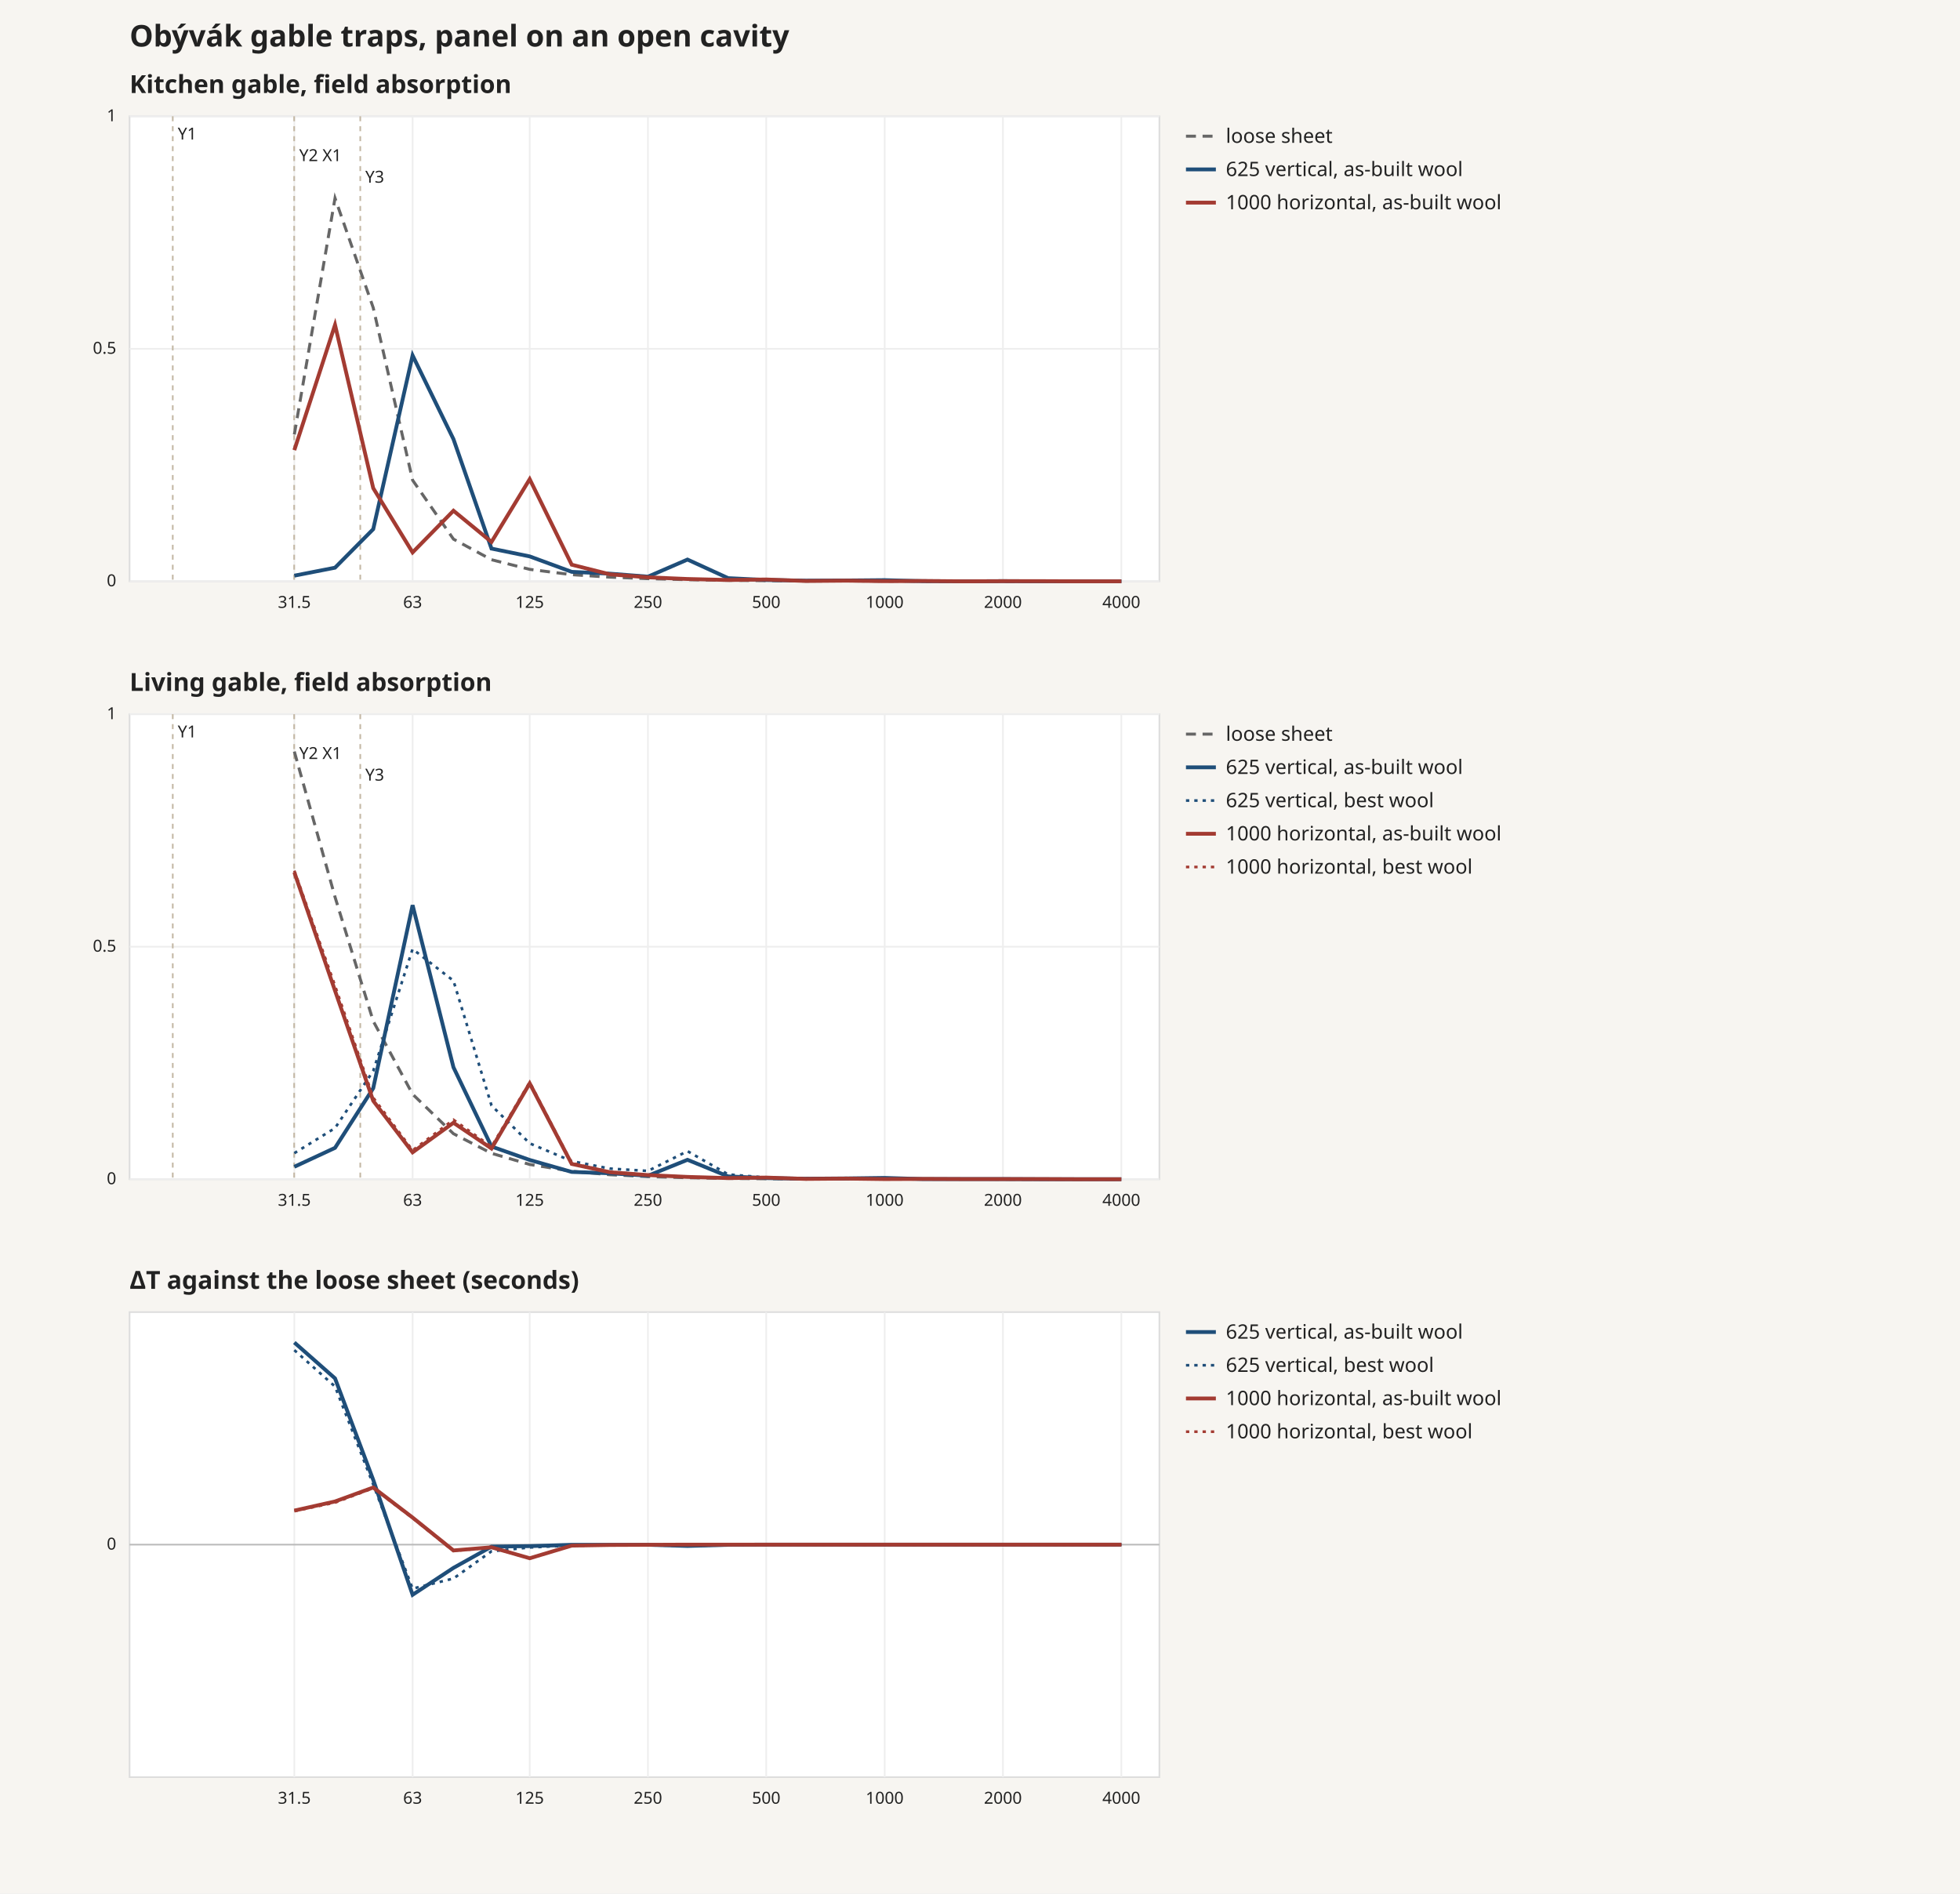
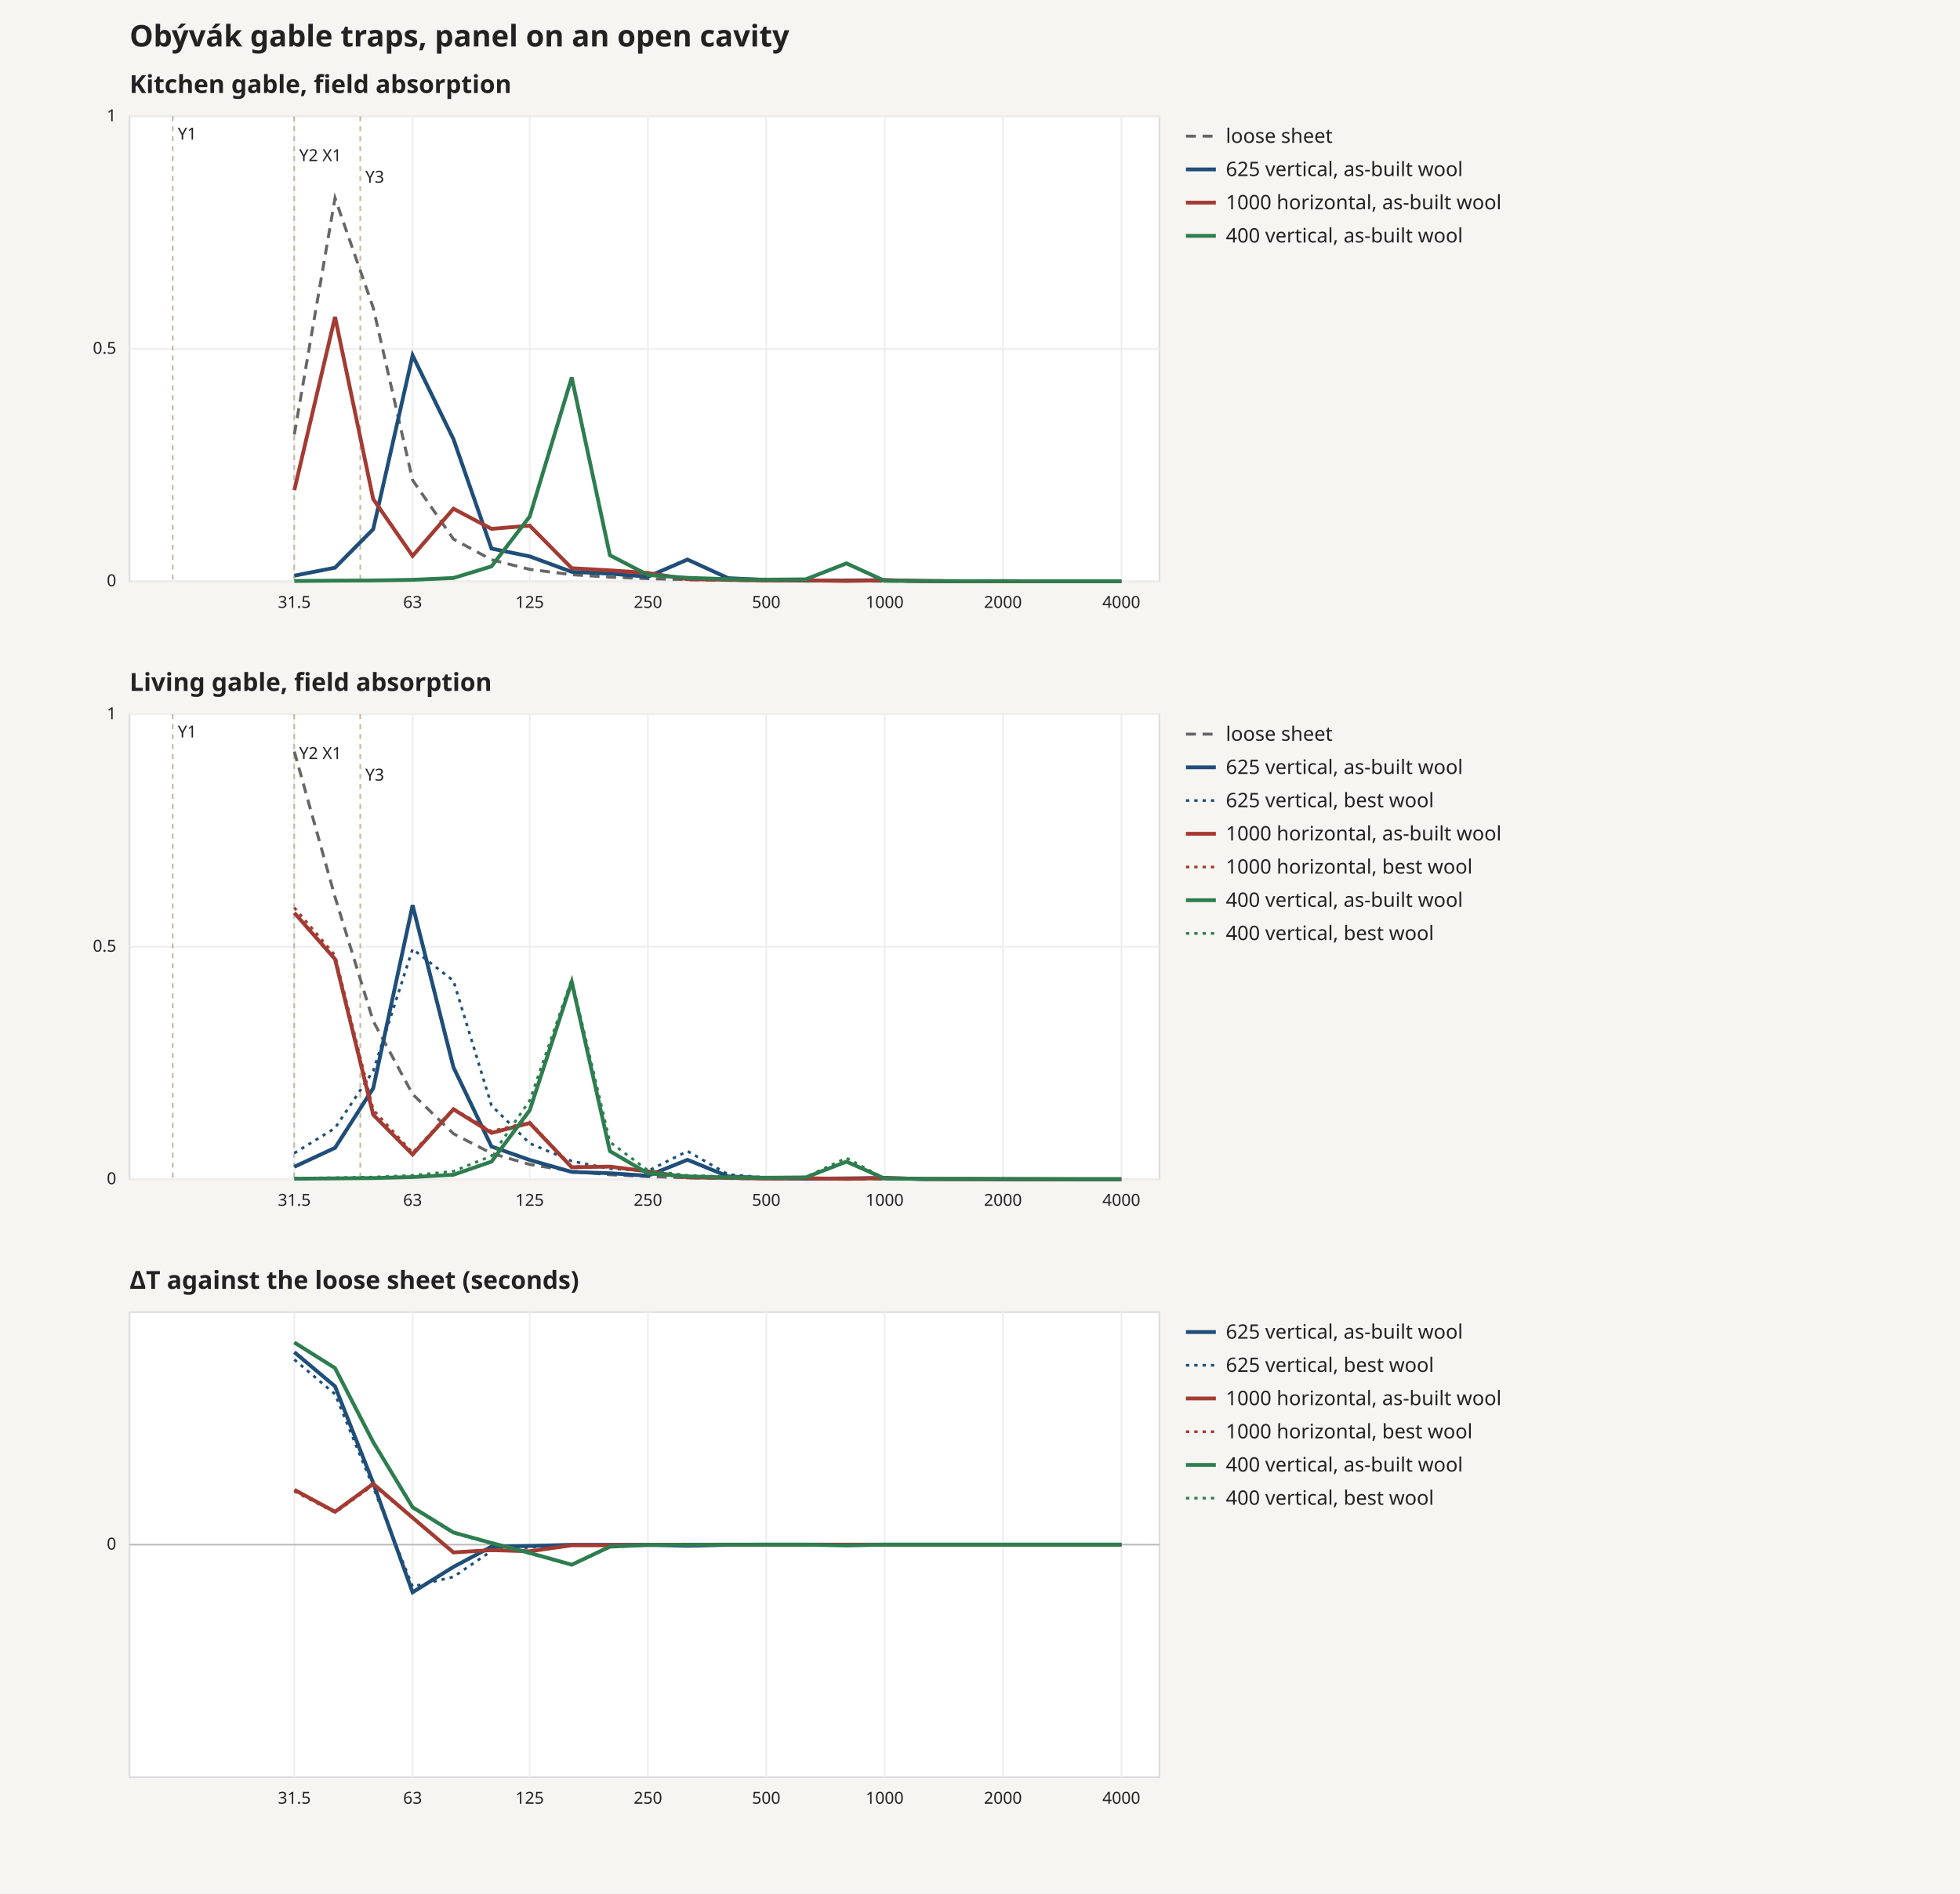
<svg xmlns="http://www.w3.org/2000/svg" width="1180" height="1140" viewBox="0 0 1180 1140">
  <rect width="100%" height="100%" fill="#f7f5f1" />
  <style>text{font-family:system-ui,sans-serif;fill:#222}</style>
  <text x="78" y="28" font-size="18" font-weight="600">Obývák gable traps, panel on an open cavity</text>
  <text x="78" y="56" font-size="15" font-weight="600">Kitchen gable, field absorption</text>
  <rect x="78" y="70" width="620" height="280" fill="#fff" stroke="#ddd" />
  <line x1="177.2" y1="70" x2="177.2" y2="350" stroke="#eee" />
  <text x="177.2" y="366" font-size="10" text-anchor="middle">31.5</text>
  <line x1="248.4" y1="70" x2="248.4" y2="350" stroke="#eee" />
  <text x="248.4" y="366" font-size="10" text-anchor="middle">63</text>
  <line x1="318.9" y1="70" x2="318.9" y2="350" stroke="#eee" />
  <text x="318.9" y="366" font-size="10" text-anchor="middle">125</text>
  <line x1="390.1" y1="70" x2="390.1" y2="350" stroke="#eee" />
  <text x="390.1" y="366" font-size="10" text-anchor="middle">250</text>
  <line x1="461.3" y1="70" x2="461.3" y2="350" stroke="#eee" />
  <text x="461.3" y="366" font-size="10" text-anchor="middle">500</text>
  <line x1="532.6" y1="70" x2="532.6" y2="350" stroke="#eee" />
  <text x="532.6" y="366" font-size="10" text-anchor="middle">1000</text>
  <line x1="603.8" y1="70" x2="603.8" y2="350" stroke="#eee" />
  <text x="603.8" y="366" font-size="10" text-anchor="middle">2000</text>
  <line x1="675.1" y1="70" x2="675.1" y2="350" stroke="#eee" />
  <text x="675.1" y="366" font-size="10" text-anchor="middle">4000</text>
  <line x1="78" y1="350.0" x2="698" y2="350.0" stroke="#eee" />
  <text x="70" y="353.0" font-size="10" text-anchor="end">0</text>
  <line x1="78" y1="210.0" x2="698" y2="210.0" stroke="#eee" />
  <text x="70" y="213.0" font-size="10" text-anchor="end">0.5</text>
  <line x1="78" y1="70.0" x2="698" y2="70.0" stroke="#eee" />
  <text x="70" y="73.0" font-size="10" text-anchor="end">1</text>
  <line x1="104.0" y1="70" x2="104.0" y2="350" stroke="#c4b8a5" stroke-dasharray="3 3" />
  <text x="107.0" y="84.0" font-size="10" fill="#7a6a52">Y1</text>
  <line x1="177.1" y1="70" x2="177.1" y2="350" stroke="#c4b8a5" stroke-dasharray="3 3" />
  <text x="180.1" y="97.0" font-size="10" fill="#7a6a52">Y2 X1</text>
  <line x1="216.9" y1="70" x2="216.9" y2="350" stroke="#c4b8a5" stroke-dasharray="3 3" />
  <text x="219.9" y="110.0" font-size="10" fill="#7a6a52">Y3</text>
  <path d="M177.2,261.6 L201.7,119.3 L224.7,185.3 L248.4,289.1 L273.0,324.6 L295.9,337.0 L318.9,342.8 L344.2,346.0 L367.2,347.5 L390.1,348.4 L413.9,349.0 L438.4,349.4 L461.3,349.6 L485.1,349.7 L509.6,349.8 L532.6,349.9 L555.5,349.9 L580.9,350.0 L603.8,350.0 L626.8,350.0 L650.5,350.0 L675.1,350.0" fill="none" stroke="#666666" stroke-width="1.8" stroke-dasharray="6 4" />
  <line x1="714" y1="82" x2="732" y2="82" stroke="#666666" stroke-width="1.8" stroke-dasharray="6 4" />
  <text x="738" y="86" font-size="12" fill="#666666">loose sheet</text>
  <path d="M177.2,346.6 L201.7,341.8 L224.7,318.6 L248.4,214.0 L273.0,264.4 L295.9,330.3 L318.9,335.0 L344.2,344.3 L367.2,345.4 L390.1,347.2 L413.9,336.9 L438.4,348.1 L461.3,349.2 L485.1,349.6 L509.6,349.5 L532.6,349.3 L555.5,349.9 L580.9,350.0 L603.8,349.9 L626.8,350.0 L650.5,350.0 L675.1,350.0" fill="none" stroke="#1f4e79" stroke-width="2.3" />
  <line x1="714" y1="102" x2="732" y2="102" stroke="#1f4e79" stroke-width="2.3" />
  <text x="738" y="106" font-size="12" fill="#1f4e79">625 vertical, as-built wool</text>
-   <path d="M177.2,271.0 L201.7,195.6 L224.7,293.9 L248.4,332.6 L273.0,307.5 L295.9,326.3 L318.9,288.5 L344.2,340.0 L367.2,345.8 L390.1,347.6 L413.9,348.6 L438.4,349.2 L461.3,348.9 L485.1,349.8 L509.6,349.6 L532.6,349.9 L555.5,349.8 L580.9,350.0 L603.8,349.9 L626.8,349.9 L650.5,350.0 L675.1,350.0" fill="none" stroke="#a33b32" stroke-width="2.3" />
+   <path d="M177.2,295.1 L201.7,190.8 L224.7,300.5 L248.4,334.7 L273.0,306.3 L295.9,318.4 L318.9,316.5 L344.2,342.1 L367.2,343.4 L390.1,345.0 L413.9,348.7 L438.4,349.1 L461.3,349.5 L485.1,349.4 L509.6,349.8 L532.6,349.3 L555.5,349.8 L580.9,350.0 L603.8,350.0 L626.8,350.0 L650.5,350.0 L675.1,350.0" fill="none" stroke="#a33b32" stroke-width="2.3" />
  <line x1="714" y1="122" x2="732" y2="122" stroke="#a33b32" stroke-width="2.3" />
  <text x="738" y="126" font-size="12" fill="#a33b32">1000 horizontal, as-built wool</text>
+   <path d="M177.2,349.8 L201.7,349.6 L224.7,349.5 L248.4,349.1 L273.0,348.0 L295.9,341.0 L318.9,311.0 L344.2,227.3 L367.2,334.3 L390.1,346.2 L413.9,347.9 L438.4,348.7 L461.3,349.0 L485.1,348.8 L509.6,339.2 L532.6,349.7 L555.5,349.8 L580.9,349.9 L603.8,349.9 L626.8,350.0 L650.5,350.0 L675.1,350.0" fill="none" stroke="#2e7d4f" stroke-width="2.3" />
+   <line x1="714" y1="142" x2="732" y2="142" stroke="#2e7d4f" stroke-width="2.3" />
+   <text x="738" y="146" font-size="12" fill="#2e7d4f">400 vertical, as-built wool</text>
  <text x="78" y="416" font-size="15" font-weight="600">Living gable, field absorption</text>
  <rect x="78" y="430" width="620" height="280" fill="#fff" stroke="#ddd" />
  <line x1="177.2" y1="430" x2="177.2" y2="710" stroke="#eee" />
  <text x="177.2" y="726" font-size="10" text-anchor="middle">31.5</text>
  <line x1="248.4" y1="430" x2="248.4" y2="710" stroke="#eee" />
  <text x="248.4" y="726" font-size="10" text-anchor="middle">63</text>
  <line x1="318.9" y1="430" x2="318.9" y2="710" stroke="#eee" />
  <text x="318.9" y="726" font-size="10" text-anchor="middle">125</text>
  <line x1="390.1" y1="430" x2="390.1" y2="710" stroke="#eee" />
  <text x="390.1" y="726" font-size="10" text-anchor="middle">250</text>
  <line x1="461.3" y1="430" x2="461.3" y2="710" stroke="#eee" />
  <text x="461.3" y="726" font-size="10" text-anchor="middle">500</text>
  <line x1="532.6" y1="430" x2="532.6" y2="710" stroke="#eee" />
  <text x="532.6" y="726" font-size="10" text-anchor="middle">1000</text>
  <line x1="603.8" y1="430" x2="603.8" y2="710" stroke="#eee" />
  <text x="603.8" y="726" font-size="10" text-anchor="middle">2000</text>
  <line x1="675.1" y1="430" x2="675.1" y2="710" stroke="#eee" />
  <text x="675.1" y="726" font-size="10" text-anchor="middle">4000</text>
  <line x1="78" y1="710.0" x2="698" y2="710.0" stroke="#eee" />
  <text x="70" y="713.0" font-size="10" text-anchor="end">0</text>
  <line x1="78" y1="570.0" x2="698" y2="570.0" stroke="#eee" />
  <text x="70" y="573.0" font-size="10" text-anchor="end">0.5</text>
  <line x1="78" y1="430.0" x2="698" y2="430.0" stroke="#eee" />
  <text x="70" y="433.0" font-size="10" text-anchor="end">1</text>
  <line x1="104.0" y1="430" x2="104.0" y2="710" stroke="#c4b8a5" stroke-dasharray="3 3" />
  <text x="107.0" y="444.0" font-size="10" fill="#7a6a52">Y1</text>
  <line x1="177.1" y1="430" x2="177.1" y2="710" stroke="#c4b8a5" stroke-dasharray="3 3" />
  <text x="180.1" y="457.0" font-size="10" fill="#7a6a52">Y2 X1</text>
  <line x1="216.9" y1="430" x2="216.9" y2="710" stroke="#c4b8a5" stroke-dasharray="3 3" />
  <text x="219.9" y="470.0" font-size="10" fill="#7a6a52">Y3</text>
  <path d="M177.2,452.5 L201.7,540.1 L224.7,614.8 L248.4,658.8 L273.0,682.6 L295.9,694.4 L318.9,701.1 L344.2,705.2 L367.2,707.3 L390.1,708.4 L413.9,709.1 L438.4,709.5 L461.3,709.7 L485.1,709.8 L509.6,709.8 L532.6,709.9 L555.5,709.9 L580.9,709.9 L603.8,710.0 L626.8,710.0 L650.5,710.0 L675.1,710.0" fill="none" stroke="#666666" stroke-width="1.8" stroke-dasharray="6 4" />
  <line x1="714" y1="442" x2="732" y2="442" stroke="#666666" stroke-width="1.8" stroke-dasharray="6 4" />
  <text x="738" y="446" font-size="12" fill="#666666">loose sheet</text>
  <path d="M177.2,702.5 L201.7,691.1 L224.7,655.2 L248.4,545.0 L273.0,642.6 L295.9,690.3 L318.9,698.4 L344.2,705.6 L367.2,706.4 L390.1,707.9 L413.9,698.3 L438.4,708.3 L461.3,709.3 L485.1,709.7 L509.6,709.5 L532.6,709.2 L555.5,709.9 L580.9,709.9 L603.8,709.9 L626.8,710.0 L650.5,710.0 L675.1,710.0" fill="none" stroke="#1f4e79" stroke-width="2.3" />
  <line x1="714" y1="462" x2="732" y2="462" stroke="#1f4e79" stroke-width="2.3" />
  <text x="738" y="466" font-size="12" fill="#1f4e79">625 vertical, as-built wool</text>
  <path d="M177.2,694.3 L201.7,679.2 L224.7,644.8 L248.4,571.4 L273.0,590.5 L295.9,665.6 L318.9,688.4 L344.2,699.1 L367.2,703.6 L390.1,705.0 L413.9,693.1 L438.4,707.1 L461.3,709.0 L485.1,709.6 L509.6,709.5 L532.6,709.4 L555.5,709.9 L580.9,709.9 L603.8,709.9 L626.8,710.0 L650.5,710.0 L675.1,710.0" fill="none" stroke="#1f4e79" stroke-width="1.6" stroke-dasharray="2 3" />
  <line x1="714" y1="482" x2="732" y2="482" stroke="#1f4e79" stroke-width="1.6" stroke-dasharray="2 3" />
  <text x="738" y="486" font-size="12" fill="#1f4e79">625 vertical, best wool</text>
-   <path d="M177.2,525.2 L201.7,596.5 L224.7,662.8 L248.4,693.8 L273.0,676.0 L295.9,691.5 L318.9,652.3 L344.2,700.8 L367.2,705.8 L390.1,707.5 L413.9,708.6 L438.4,709.3 L461.3,709.0 L485.1,709.8 L509.6,709.6 L532.6,709.9 L555.5,709.8 L580.9,709.9 L603.8,709.9 L626.8,709.9 L650.5,710.0 L675.1,710.0" fill="none" stroke="#a33b32" stroke-width="2.3" />
+   <path d="M177.2,549.6 L201.7,577.5 L224.7,671.2 L248.4,695.1 L273.0,667.9 L295.9,682.1 L318.9,676.2 L344.2,702.8 L367.2,702.4 L390.1,705.3 L413.9,708.9 L438.4,709.2 L461.3,709.6 L485.1,709.4 L509.6,709.8 L532.6,709.3 L555.5,709.8 L580.9,709.9 L603.8,710.0 L626.8,710.0 L650.5,710.0 L675.1,710.0" fill="none" stroke="#a33b32" stroke-width="2.3" />
  <line x1="714" y1="502" x2="732" y2="502" stroke="#a33b32" stroke-width="2.3" />
  <text x="738" y="506" font-size="12" fill="#a33b32">1000 horizontal, as-built wool</text>
-   <path d="M177.2,524.2 L201.7,593.5 L224.7,660.9 L248.4,692.6 L273.0,674.2 L295.9,690.4 L318.9,651.6 L344.2,700.3 L367.2,705.6 L390.1,707.4 L413.9,708.6 L438.4,709.2 L461.3,709.0 L485.1,709.8 L509.6,709.6 L532.6,709.9 L555.5,709.8 L580.9,710.0 L603.8,709.9 L626.8,709.9 L650.5,710.0 L675.1,710.0" fill="none" stroke="#a33b32" stroke-width="1.6" stroke-dasharray="2 3" />
+   <path d="M177.2,546.5 L201.7,575.2 L224.7,668.2 L248.4,694.1 L273.0,667.5 L295.9,681.1 L318.9,675.6 L344.2,702.4 L367.2,702.3 L390.1,705.2 L413.9,708.8 L438.4,709.2 L461.3,709.5 L485.1,709.4 L509.6,709.8 L532.6,709.3 L555.5,709.8 L580.9,710.0 L603.8,710.0 L626.8,710.0 L650.5,710.0 L675.1,710.0" fill="none" stroke="#a33b32" stroke-width="1.6" stroke-dasharray="2 3" />
  <line x1="714" y1="522" x2="732" y2="522" stroke="#a33b32" stroke-width="1.6" stroke-dasharray="2 3" />
  <text x="738" y="526" font-size="12" fill="#a33b32">1000 horizontal, best wool</text>
+   <path d="M177.2,709.7 L201.7,709.5 L224.7,709.3 L248.4,708.7 L273.0,707.3 L295.9,699.4 L318.9,668.5 L344.2,591.2 L367.2,693.1 L390.1,706.5 L413.9,708.3 L438.4,708.9 L461.3,709.1 L485.1,708.9 L509.6,699.4 L532.6,709.6 L555.5,709.8 L580.9,709.8 L603.8,709.9 L626.8,709.9 L650.5,710.0 L675.1,710.0" fill="none" stroke="#2e7d4f" stroke-width="2.3" />
+   <line x1="714" y1="542" x2="732" y2="542" stroke="#2e7d4f" stroke-width="2.3" />
+   <text x="738" y="546" font-size="12" fill="#2e7d4f">400 vertical, as-built wool</text>
+   <path d="M177.2,709.4 L201.7,709.1 L224.7,708.7 L248.4,707.7 L273.0,705.2 L295.9,696.0 L318.9,662.6 L344.2,589.7 L367.2,687.6 L390.1,704.7 L413.9,707.7 L438.4,708.4 L461.3,708.9 L485.1,708.7 L509.6,697.2 L532.6,709.6 L555.5,709.8 L580.9,709.8 L603.8,709.9 L626.8,710.0 L650.5,710.0 L675.1,710.0" fill="none" stroke="#2e7d4f" stroke-width="1.6" stroke-dasharray="2 3" />
+   <line x1="714" y1="562" x2="732" y2="562" stroke="#2e7d4f" stroke-width="1.6" stroke-dasharray="2 3" />
+   <text x="738" y="566" font-size="12" fill="#2e7d4f">400 vertical, best wool</text>
  <text x="78" y="776" font-size="15" font-weight="600">ΔT against the loose sheet (seconds)</text>
  <rect x="78" y="790" width="620" height="280" fill="#fff" stroke="#ddd" />
  <line x1="177.2" y1="790" x2="177.2" y2="1070" stroke="#eee" />
  <text x="177.2" y="1086" font-size="10" text-anchor="middle">31.5</text>
  <line x1="248.4" y1="790" x2="248.4" y2="1070" stroke="#eee" />
  <text x="248.4" y="1086" font-size="10" text-anchor="middle">63</text>
  <line x1="318.9" y1="790" x2="318.9" y2="1070" stroke="#eee" />
  <text x="318.9" y="1086" font-size="10" text-anchor="middle">125</text>
  <line x1="390.1" y1="790" x2="390.1" y2="1070" stroke="#eee" />
  <text x="390.1" y="1086" font-size="10" text-anchor="middle">250</text>
  <line x1="461.3" y1="790" x2="461.3" y2="1070" stroke="#eee" />
  <text x="461.3" y="1086" font-size="10" text-anchor="middle">500</text>
  <line x1="532.6" y1="790" x2="532.6" y2="1070" stroke="#eee" />
  <text x="532.6" y="1086" font-size="10" text-anchor="middle">1000</text>
  <line x1="603.8" y1="790" x2="603.8" y2="1070" stroke="#eee" />
  <text x="603.8" y="1086" font-size="10" text-anchor="middle">2000</text>
  <line x1="675.1" y1="790" x2="675.1" y2="1070" stroke="#eee" />
  <text x="675.1" y="1086" font-size="10" text-anchor="middle">4000</text>
  <line x1="78" y1="930.0" x2="698" y2="930.0" stroke="#bbb" />
  <text x="70" y="933.0" font-size="10" text-anchor="end">0</text>
-   <path d="M177.2,808.3 L201.7,829.9 L224.7,891.0 L248.4,960.2 L273.0,944.0 L295.9,931.2 L318.9,930.9 L344.2,930.1 L367.2,930.1 L390.1,930.1 L413.9,930.8 L438.4,930.1 L461.3,930.0 L485.1,930.0 L509.6,930.0 L532.6,930.0 L555.5,930.0 L580.9,930.0 L603.8,930.0 L626.8,930.0 L650.5,930.0 L675.1,930.0" fill="none" stroke="#1f4e79" stroke-width="2.3" />
+   <path d="M177.2,814.1 L201.7,834.7 L224.7,892.9 L248.4,958.7 L273.0,943.4 L295.9,931.2 L318.9,930.8 L344.2,930.1 L367.2,930.1 L390.1,930.1 L413.9,930.7 L438.4,930.1 L461.3,930.0 L485.1,930.0 L509.6,930.0 L532.6,930.0 L555.5,930.0 L580.9,930.0 L603.8,930.0 L626.8,930.0 L650.5,930.0 L675.1,930.0" fill="none" stroke="#1f4e79" stroke-width="2.3" />
  <line x1="714" y1="802" x2="732" y2="802" stroke="#1f4e79" stroke-width="2.3" />
  <text x="738" y="806" font-size="12" fill="#1f4e79">625 vertical, as-built wool</text>
-   <path d="M177.2,812.9 L201.7,834.8 L224.7,893.8 L248.4,956.5 L273.0,950.4 L295.9,934.0 L318.9,931.7 L344.2,930.5 L367.2,930.3 L390.1,930.2 L413.9,930.9 L438.4,930.1 L461.3,930.0 L485.1,930.0 L509.6,930.0 L532.6,930.0 L555.5,930.0 L580.9,930.0 L603.8,930.0 L626.8,930.0 L650.5,930.0 L675.1,930.0" fill="none" stroke="#1f4e79" stroke-width="1.6" stroke-dasharray="2 3" />
+   <path d="M177.2,818.6 L201.7,839.4 L224.7,895.5 L248.4,955.3 L273.0,949.4 L295.9,933.8 L318.9,931.6 L344.2,930.5 L367.2,930.3 L390.1,930.2 L413.9,930.9 L438.4,930.1 L461.3,930.0 L485.1,930.0 L509.6,930.0 L532.6,930.0 L555.5,930.0 L580.9,930.0 L603.8,930.0 L626.8,930.0 L650.5,930.0 L675.1,930.0" fill="none" stroke="#1f4e79" stroke-width="1.6" stroke-dasharray="2 3" />
  <line x1="714" y1="822" x2="732" y2="822" stroke="#1f4e79" stroke-width="1.6" stroke-dasharray="2 3" />
  <text x="738" y="826" font-size="12" fill="#1f4e79">625 vertical, best wool</text>
-   <path d="M177.2,909.5 L201.7,904.0 L224.7,895.6 L248.4,913.7 L273.0,933.5 L295.9,931.6 L318.9,938.2 L344.2,930.6 L367.2,930.2 L390.1,930.1 L413.9,930.0 L438.4,930.0 L461.3,930.0 L485.1,930.0 L509.6,930.0 L532.6,930.0 L555.5,930.0 L580.9,930.0 L603.8,930.0 L626.8,930.0 L650.5,930.0 L675.1,930.0" fill="none" stroke="#a33b32" stroke-width="2.3" />
+   <path d="M177.2,897.0 L201.7,910.2 L224.7,893.4 L248.4,913.8 L273.0,934.7 L295.9,933.3 L318.9,934.0 L344.2,930.4 L367.2,930.4 L390.1,930.2 L413.9,930.0 L438.4,930.0 L461.3,930.0 L485.1,930.0 L509.6,930.0 L532.6,930.0 L555.5,930.0 L580.9,930.0 L603.8,930.0 L626.8,930.0 L650.5,930.0 L675.1,930.0" fill="none" stroke="#a33b32" stroke-width="2.3" />
  <line x1="714" y1="842" x2="732" y2="842" stroke="#a33b32" stroke-width="2.3" />
  <text x="738" y="846" font-size="12" fill="#a33b32">1000 horizontal, as-built wool</text>
-   <path d="M177.2,909.8 L201.7,904.7 L224.7,896.0 L248.4,914.0 L273.0,933.8 L295.9,931.7 L318.9,938.2 L344.2,930.7 L367.2,930.2 L390.1,930.1 L413.9,930.0 L438.4,930.0 L461.3,930.0 L485.1,930.0 L509.6,930.0 L532.6,930.0 L555.5,930.0 L580.9,930.0 L603.8,930.0 L626.8,930.0 L650.5,930.0 L675.1,930.0" fill="none" stroke="#a33b32" stroke-width="1.6" stroke-dasharray="2 3" />
+   <path d="M177.2,897.9 L201.7,910.7 L224.7,894.2 L248.4,914.0 L273.0,934.7 L295.9,933.4 L318.9,934.0 L344.2,930.4 L367.2,930.4 L390.1,930.3 L413.9,930.0 L438.4,930.0 L461.3,930.0 L485.1,930.0 L509.6,930.0 L532.6,930.0 L555.5,930.0 L580.9,930.0 L603.8,930.0 L626.8,930.0 L650.5,930.0 L675.1,930.0" fill="none" stroke="#a33b32" stroke-width="1.6" stroke-dasharray="2 3" />
  <line x1="714" y1="862" x2="732" y2="862" stroke="#a33b32" stroke-width="1.6" stroke-dasharray="2 3" />
  <text x="738" y="866" font-size="12" fill="#a33b32">1000 horizontal, best wool</text>
+   <path d="M177.2,808.3 L201.7,823.7 L224.7,868.3 L248.4,907.5 L273.0,922.7 L295.9,929.0 L318.9,935.0 L344.2,942.1 L367.2,931.2 L390.1,930.2 L413.9,930.1 L438.4,930.0 L461.3,930.0 L485.1,930.0 L509.6,930.5 L532.6,930.0 L555.5,930.0 L580.9,930.0 L603.8,930.0 L626.8,930.0 L650.5,930.0 L675.1,930.0" fill="none" stroke="#2e7d4f" stroke-width="2.3" />
+   <line x1="714" y1="882" x2="732" y2="882" stroke="#2e7d4f" stroke-width="2.3" />
+   <text x="738" y="886" font-size="12" fill="#2e7d4f">400 vertical, as-built wool</text>
+   <path d="M177.2,808.4 L201.7,823.9 L224.7,868.5 L248.4,907.8 L273.0,923.0 L295.9,929.4 L318.9,935.4 L344.2,942.2 L367.2,931.5 L390.1,930.2 L413.9,930.1 L438.4,930.0 L461.3,930.0 L485.1,930.1 L509.6,930.6 L532.6,930.0 L555.5,930.0 L580.9,930.0 L603.8,930.0 L626.8,930.0 L650.5,930.0 L675.1,930.0" fill="none" stroke="#2e7d4f" stroke-width="1.6" stroke-dasharray="2 3" />
+   <line x1="714" y1="902" x2="732" y2="902" stroke="#2e7d4f" stroke-width="1.6" stroke-dasharray="2 3" />
+   <text x="738" y="906" font-size="12" fill="#2e7d4f">400 vertical, best wool</text>
</svg>
